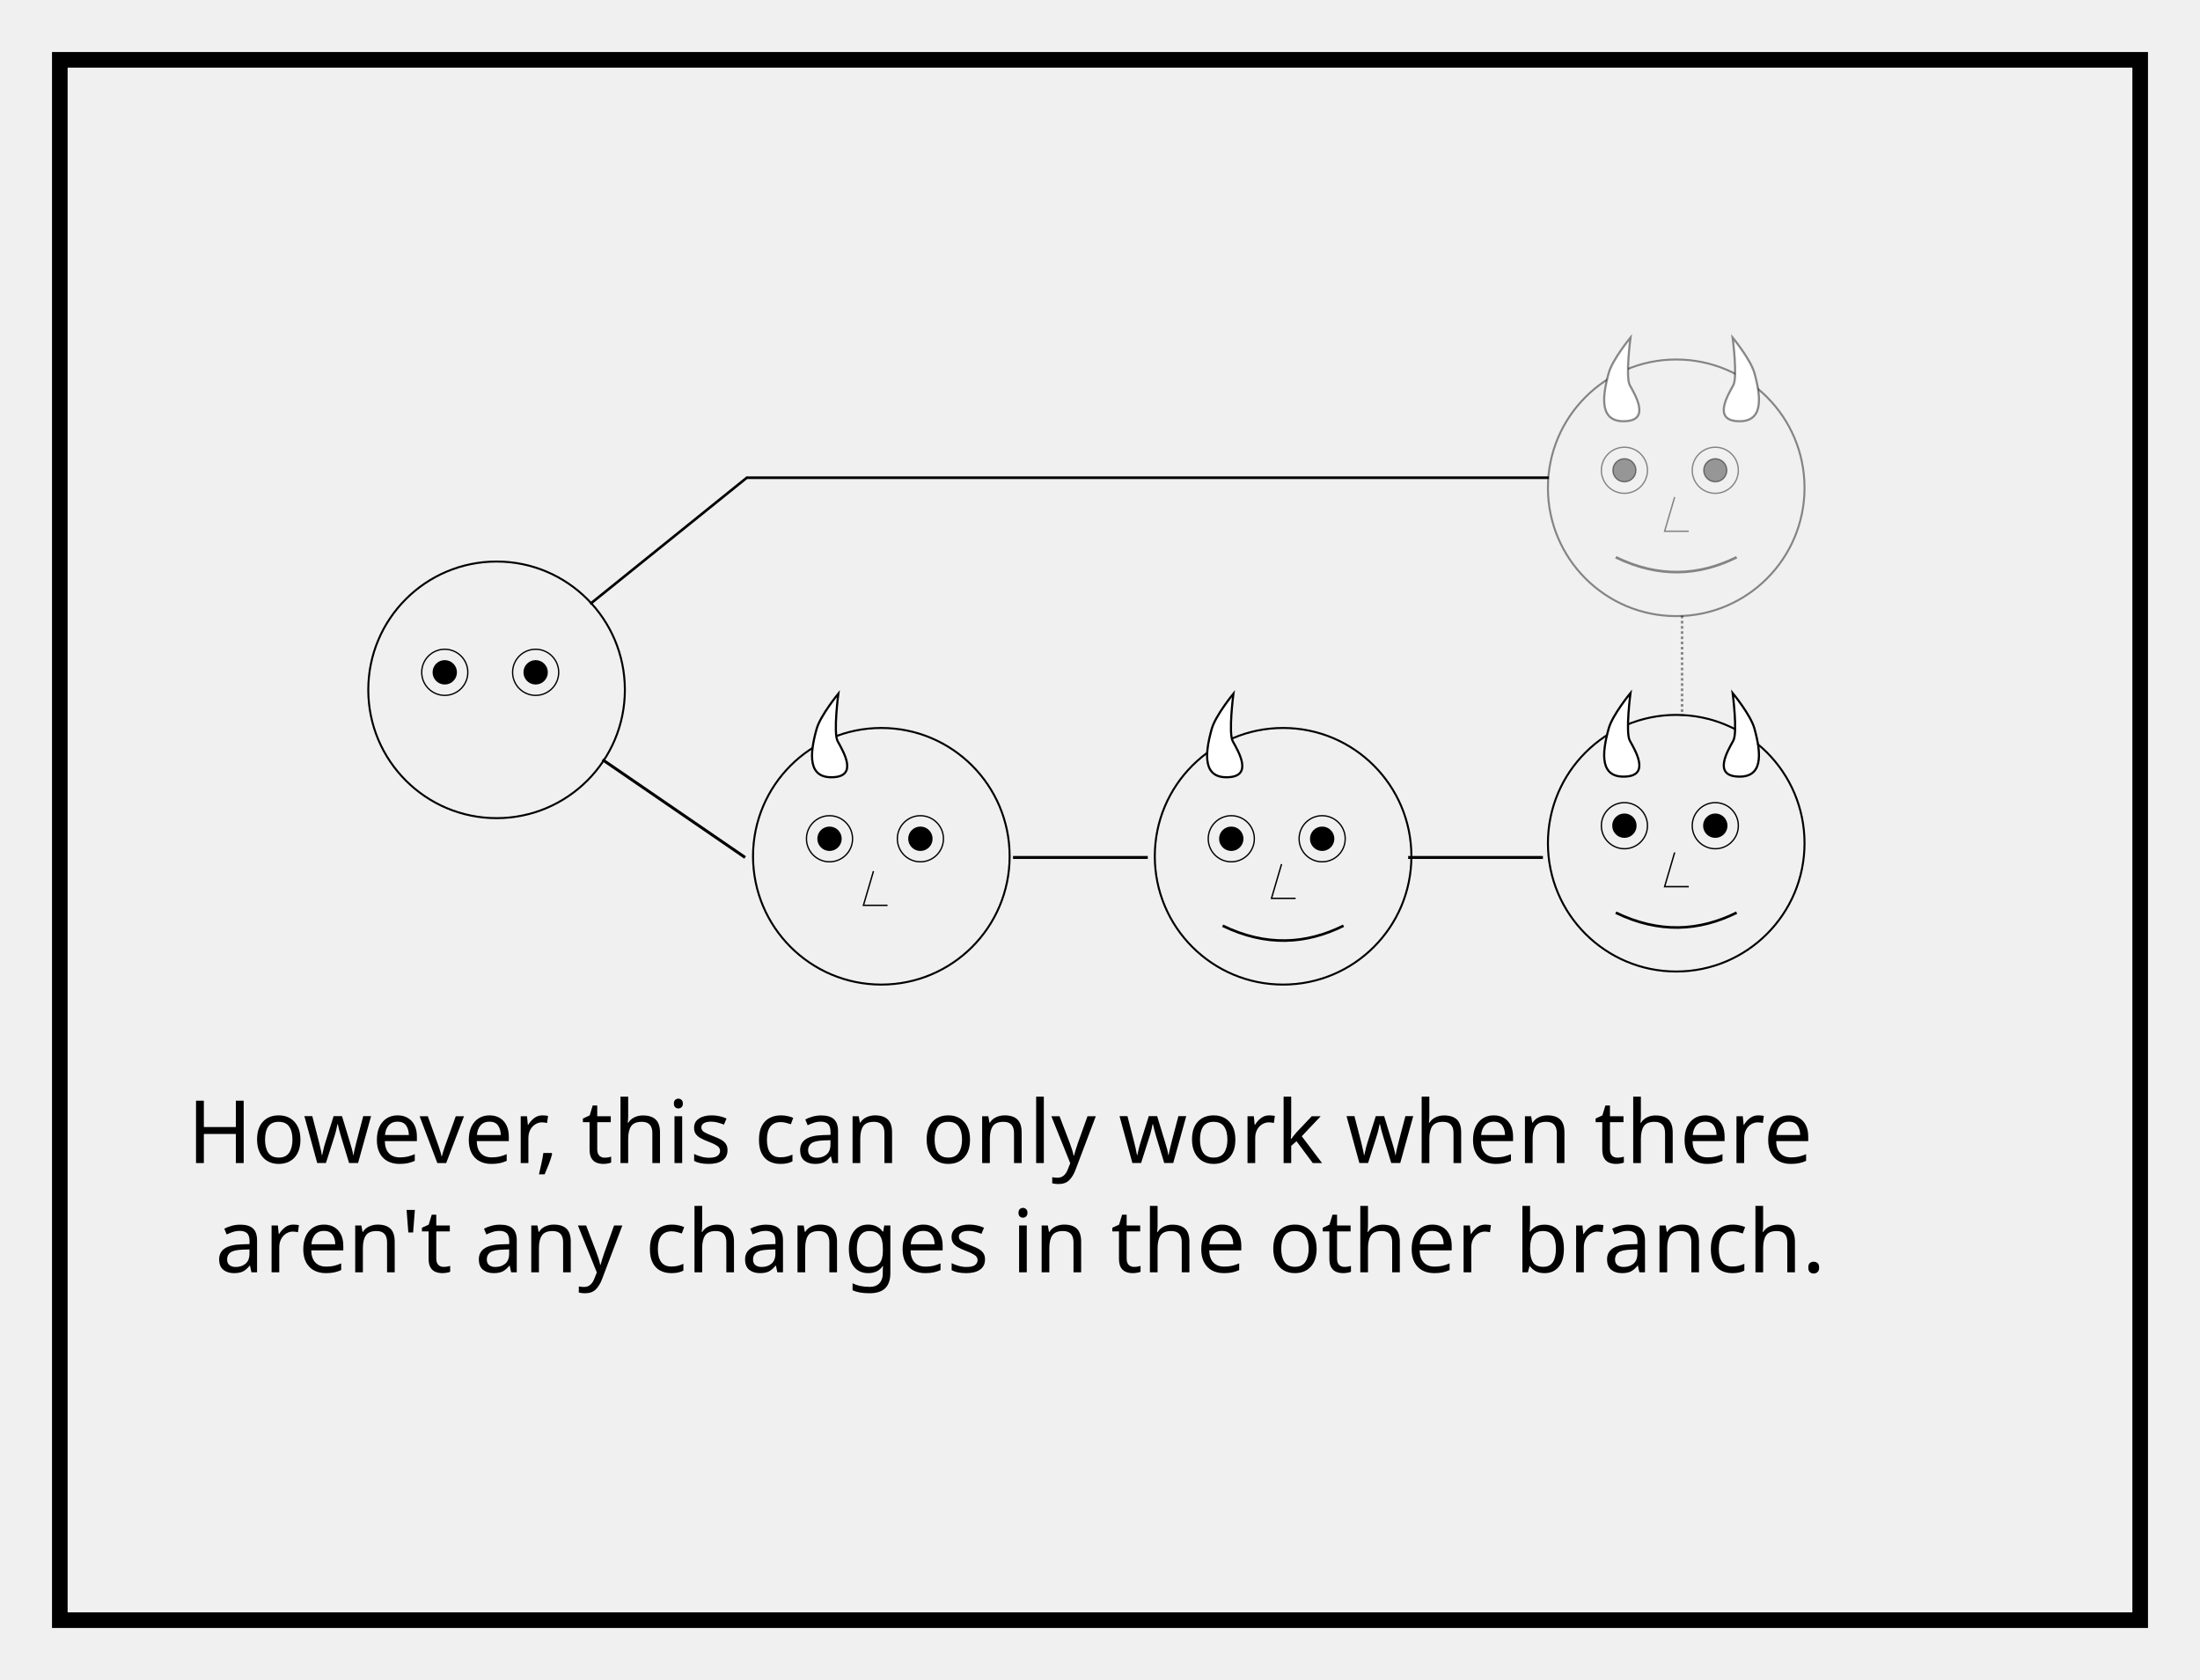
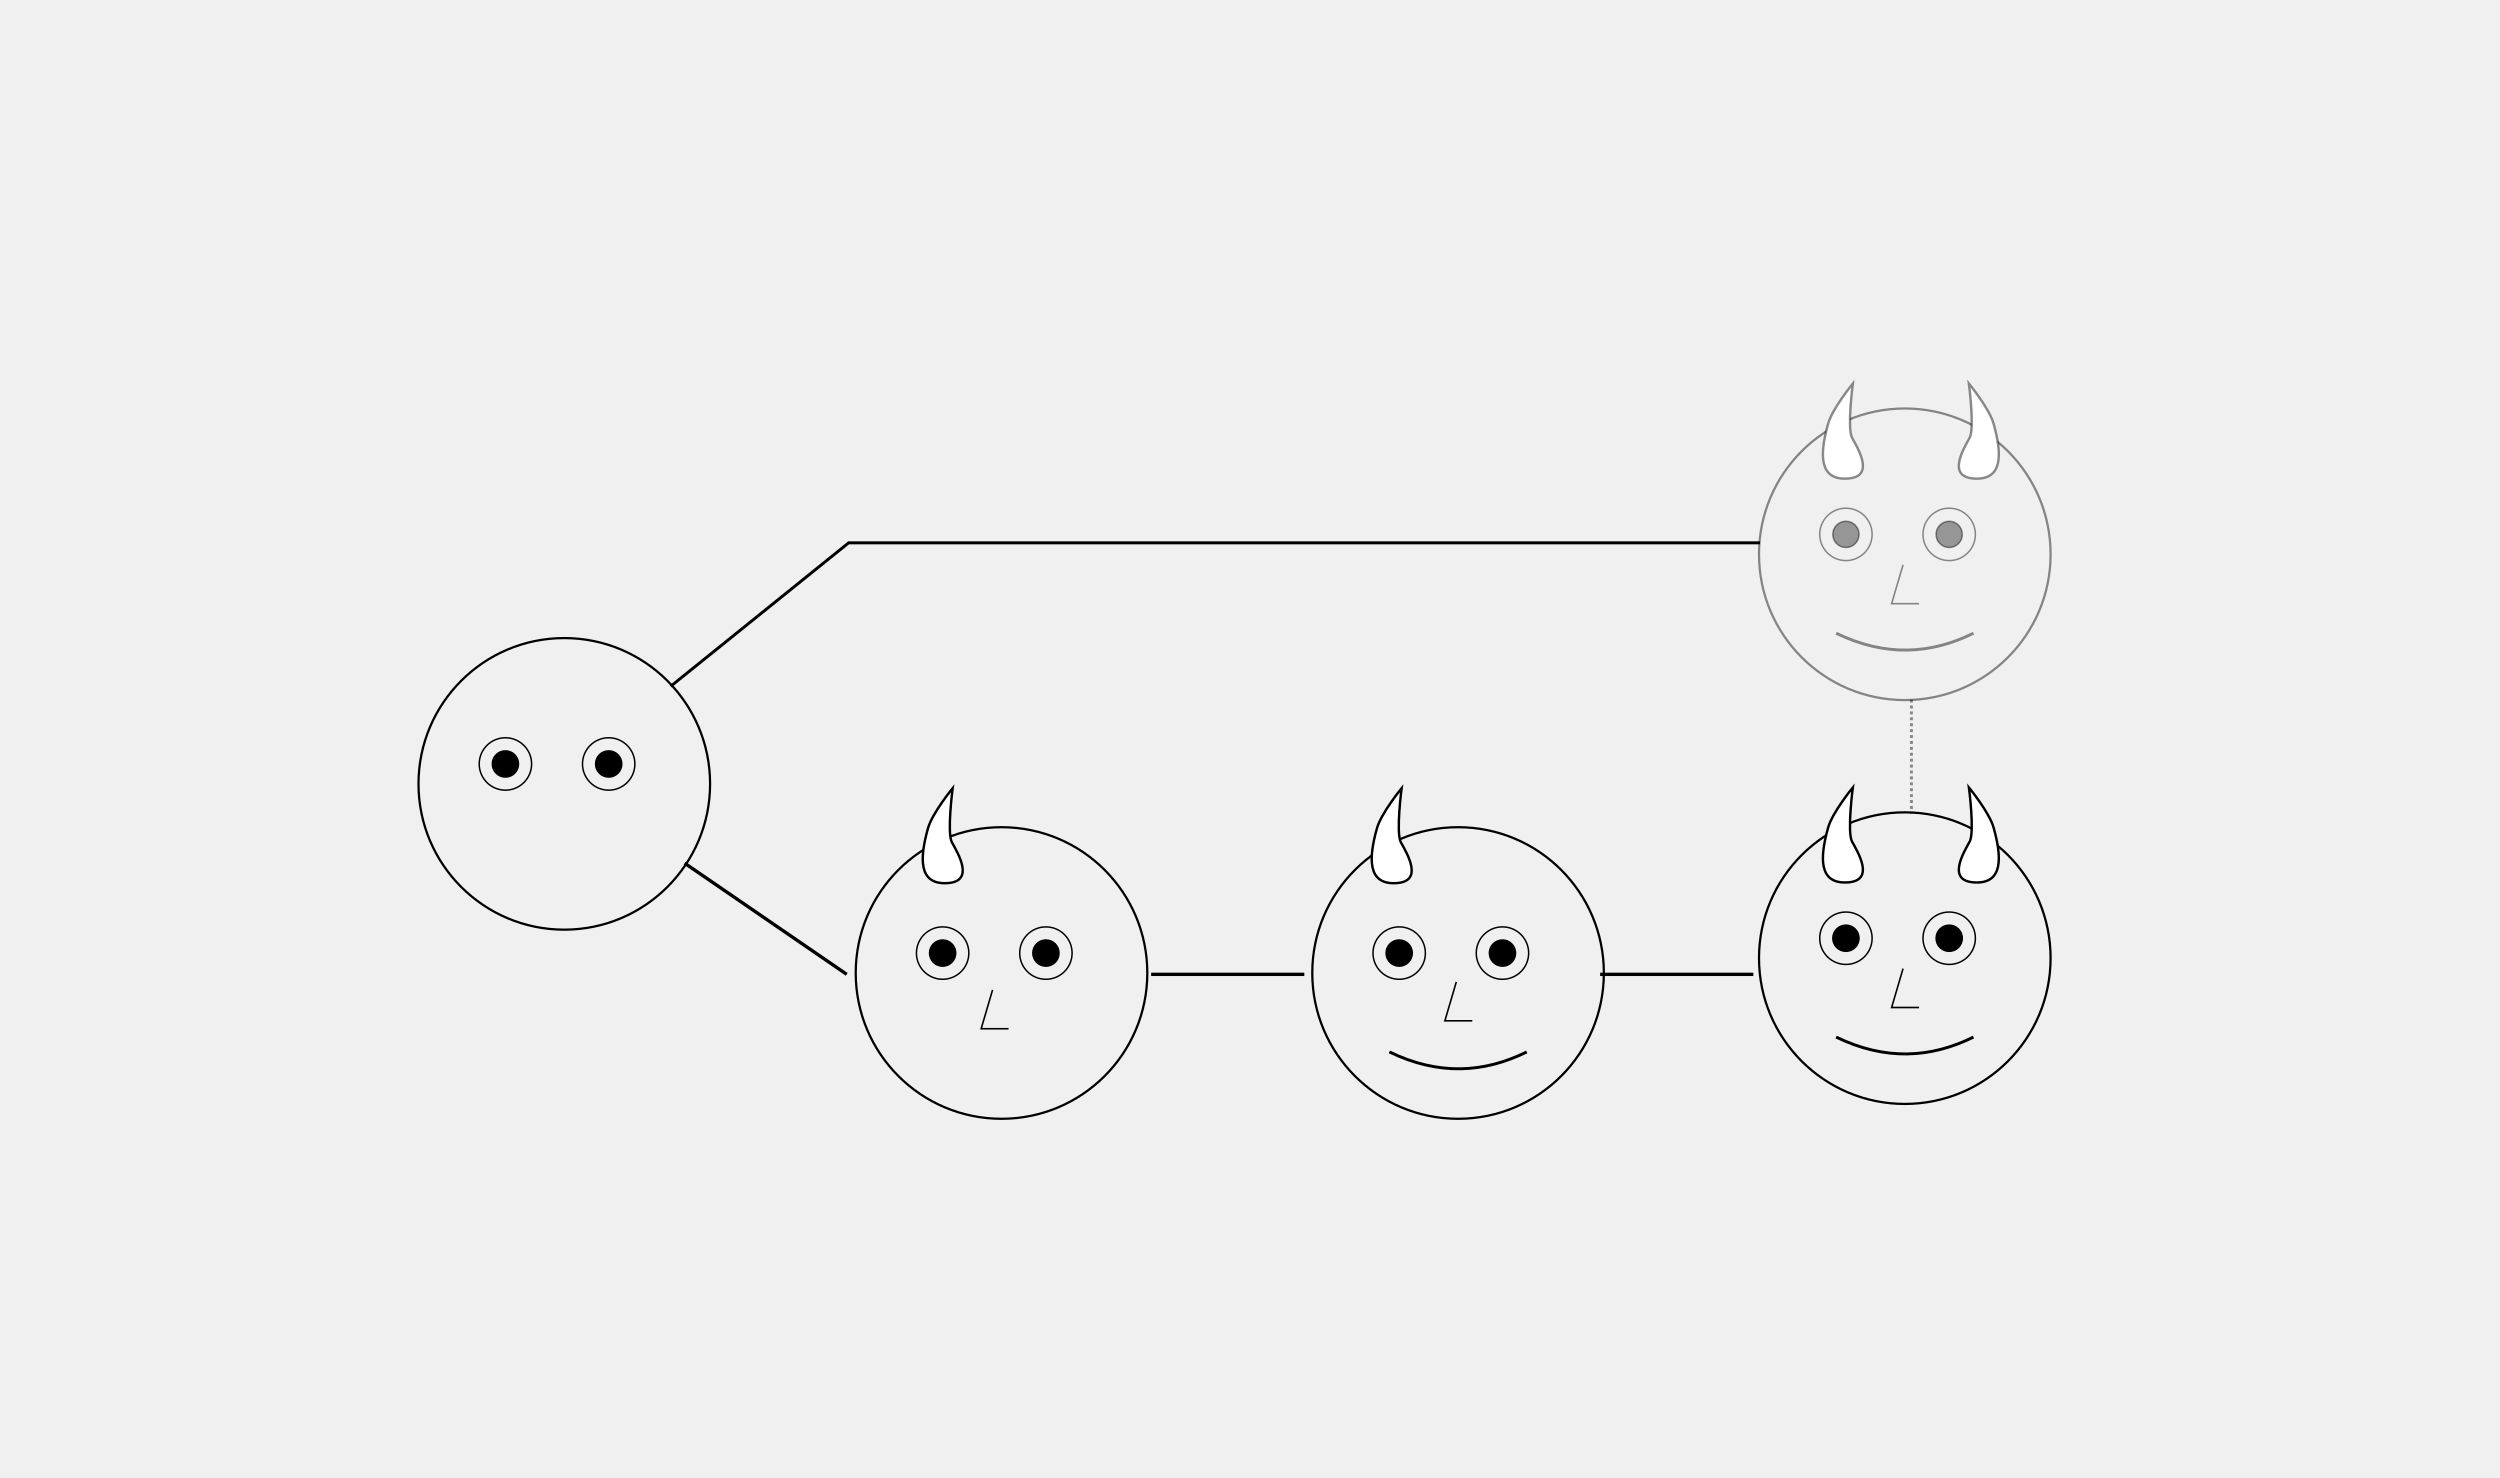
- <svg xmlns="http://www.w3.org/2000/svg" width="846" height="646" viewBox="0 0 846 646" id="svg2" version="1.1">
+ <svg xmlns="http://www.w3.org/2000/svg" width="846" height="500" viewBox="0 0 846 500" id="svg2" version="1.1">
  <defs id="defs4">
    <marker orient="auto" refY="0" refX="0" id="marker22638" style="overflow:visible">
      <path id="path22640" d="M 0,0 5,-5 -12.5,0 5,5 0,0 Z" style="fill:#000000;fill-opacity:1;fill-rule:evenodd;stroke:#000000;stroke-width:1pt;stroke-opacity:1" transform="matrix(-0.8,0,0,-0.8,-10,0)" />
    </marker>
    <marker orient="auto" refY="0" refX="0" id="marker18329" style="overflow:visible">
      <path id="path18331" d="M 0,0 5,-5 -12.5,0 5,5 0,0 Z" style="fill:#000000;fill-opacity:1;fill-rule:evenodd;stroke:#000000;stroke-width:1pt;stroke-opacity:1" transform="matrix(-0.8,0,0,-0.8,-10,0)" />
    </marker>
    <marker style="overflow:visible" id="marker11570" refX="0" refY="0" orient="auto">
      <path transform="matrix(-0.8,0,0,-0.8,-10,0)" style="fill:#000000;fill-opacity:1;fill-rule:evenodd;stroke:#000000;stroke-width:1pt;stroke-opacity:1" d="M 0,0 5,-5 -12.5,0 5,5 0,0 Z" id="path11572" />
    </marker>
    <marker style="overflow:visible" id="marker11326" refX="0" refY="0" orient="auto">
      <path transform="matrix(-0.8,0,0,-0.8,-10,0)" style="fill:#000000;fill-opacity:1;fill-rule:evenodd;stroke:#000000;stroke-width:1pt;stroke-opacity:1" d="M 0,0 5,-5 -12.5,0 5,5 0,0 Z" id="path11328" />
    </marker>
    <marker orient="auto" refY="0" refX="0" id="marker9818" style="overflow:visible">
      <path id="path9820" d="M 0,0 5,-5 -12.5,0 5,5 0,0 Z" style="fill:#000000;fill-opacity:1;fill-rule:evenodd;stroke:#000000;stroke-width:1pt;stroke-opacity:1" transform="matrix(-0.8,0,0,-0.8,-10,0)" />
    </marker>
    <marker style="overflow:visible" id="marker9572" refX="0" refY="0" orient="auto">
      <path transform="matrix(-0.8,0,0,-0.8,-10,0)" style="fill:#000000;fill-opacity:1;fill-rule:evenodd;stroke:#000000;stroke-width:1pt;stroke-opacity:1" d="M 0,0 5,-5 -12.5,0 5,5 0,0 Z" id="path9574" />
    </marker>
    <marker style="overflow:visible" id="marker9349" refX="0" refY="0" orient="auto">
      <path transform="matrix(-0.8,0,0,-0.8,-10,0)" style="fill:#000000;fill-opacity:1;fill-rule:evenodd;stroke:#000000;stroke-width:1pt;stroke-opacity:1" d="M 0,0 5,-5 -12.5,0 5,5 0,0 Z" id="path9351" />
    </marker>
    <marker style="overflow:visible" id="marker8273" refX="0" refY="0" orient="auto">
      <path transform="matrix(-0.8,0,0,-0.8,-10,0)" style="fill:#000000;fill-opacity:1;fill-rule:evenodd;stroke:#000000;stroke-width:1pt;stroke-opacity:1" d="M 0,0 5,-5 -12.5,0 5,5 0,0 Z" id="path8275" />
    </marker>
    <marker orient="auto" refY="0" refX="0" id="marker7296" style="overflow:visible">
      <path id="path7298" d="M 0,0 5,-5 -12.5,0 5,5 0,0 Z" style="fill:#000000;fill-opacity:1;fill-rule:evenodd;stroke:#000000;stroke-width:1pt;stroke-opacity:1" transform="matrix(-0.8,0,0,-0.8,-10,0)" />
    </marker>
    <marker orient="auto" refY="0" refX="0" id="marker7060" style="overflow:visible">
      <path id="path7062" d="M 0,0 5,-5 -12.5,0 5,5 0,0 Z" style="fill:#000000;fill-opacity:1;fill-rule:evenodd;stroke:#000000;stroke-width:1pt;stroke-opacity:1" transform="matrix(-0.8,0,0,-0.8,-10,0)" />
    </marker>
    <marker orient="auto" refY="0" refX="0" id="marker7724" style="overflow:visible">
      <path id="path7726" d="M 0,0 5,-5 -12.5,0 5,5 0,0 Z" style="fill:#000000;fill-opacity:1;fill-rule:evenodd;stroke:#000000;stroke-width:1pt;stroke-opacity:1" transform="matrix(-0.8,0,0,-0.8,-10,0)" />
    </marker>
    <marker style="overflow:visible" id="marker7176" refX="0" refY="0" orient="auto">
      <path transform="matrix(-0.8,0,0,-0.8,-10,0)" style="fill:#000000;fill-opacity:1;fill-rule:evenodd;stroke:#000000;stroke-width:1pt;stroke-opacity:1" d="M 0,0 5,-5 -12.5,0 5,5 0,0 Z" id="path7178" />
    </marker>
    <marker style="overflow:visible" id="marker6998" refX="0" refY="0" orient="auto">
      <path transform="matrix(-0.8,0,0,-0.8,-10,0)" style="fill:#000000;fill-opacity:1;fill-rule:evenodd;stroke:#000000;stroke-width:1pt;stroke-opacity:1" d="M 0,0 5,-5 -12.5,0 5,5 0,0 Z" id="path7000" />
    </marker>
    <marker orient="auto" refY="0" refX="0" id="marker6826" style="overflow:visible">
      <path id="path6828" d="M 0,0 5,-5 -12.5,0 5,5 0,0 Z" style="fill:#000000;fill-opacity:1;fill-rule:evenodd;stroke:#000000;stroke-width:1pt;stroke-opacity:1" transform="matrix(-0.8,0,0,-0.8,-10,0)" />
    </marker>
    <marker style="overflow:visible" id="marker6555" refX="0" refY="0" orient="auto">
      <path transform="matrix(-0.8,0,0,-0.8,-10,0)" style="fill:#000000;fill-opacity:1;fill-rule:evenodd;stroke:#000000;stroke-width:1pt;stroke-opacity:1" d="M 0,0 5,-5 -12.5,0 5,5 0,0 Z" id="path6557" />
    </marker>
    <marker orient="auto" refY="0" refX="0" id="marker6349" style="overflow:visible">
      <path id="path6351" d="M 0,0 5,-5 -12.5,0 5,5 0,0 Z" style="fill:#000000;fill-opacity:1;fill-rule:evenodd;stroke:#000000;stroke-width:1pt;stroke-opacity:1" transform="matrix(-0.8,0,0,-0.8,-10,0)" />
    </marker>
    <marker style="overflow:visible" id="marker6195" refX="0" refY="0" orient="auto">
      <path transform="matrix(-0.8,0,0,-0.8,-10,0)" style="fill:#000000;fill-opacity:1;fill-rule:evenodd;stroke:#000000;stroke-width:1pt;stroke-opacity:1" d="M 0,0 5,-5 -12.5,0 5,5 0,0 Z" id="path6197" />
    </marker>
    <marker orient="auto" refY="0" refX="0" id="marker5400" style="overflow:visible">
      <path id="path5402" d="M 0,0 5,-5 -12.5,0 5,5 0,0 Z" style="fill:#000000;fill-opacity:1;fill-rule:evenodd;stroke:#000000;stroke-width:1pt;stroke-opacity:1" transform="matrix(-0.8,0,0,-0.8,-10,0)" />
    </marker>
    <marker orient="auto" refY="0" refX="0" id="marker5120" style="overflow:visible">
      <path id="path5122" d="M 0,0 5,-5 -12.5,0 5,5 0,0 Z" style="fill:#000000;fill-opacity:1;fill-rule:evenodd;stroke:#000000;stroke-width:1pt;stroke-opacity:1" transform="matrix(-0.8,0,0,-0.8,-10,0)" />
    </marker>
    <marker orient="auto" refY="0" refX="0" id="marker14952" style="overflow:visible">
      <path id="path14954" d="M 0,0 5,-5 -12.5,0 5,5 0,0 Z" style="fill:#000000;fill-opacity:1;fill-rule:evenodd;stroke:#000000;stroke-width:1pt;stroke-opacity:1" transform="matrix(-0.8,0,0,-0.8,-10,0)" />
    </marker>
    <marker style="overflow:visible" id="marker12886" refX="0" refY="0" orient="auto">
      <path transform="matrix(-0.8,0,0,-0.8,-10,0)" style="fill:#000000;fill-opacity:1;fill-rule:evenodd;stroke:#000000;stroke-width:1pt;stroke-opacity:1" d="M 0,0 5,-5 -12.5,0 5,5 0,0 Z" id="path12888" />
    </marker>
    <marker style="overflow:visible" id="marker11987" refX="0" refY="0" orient="auto">
      <path transform="matrix(-0.8,0,0,-0.8,-10,0)" style="fill:#000000;fill-opacity:1;fill-rule:evenodd;stroke:#000000;stroke-width:1pt;stroke-opacity:1" d="M 0,0 5,-5 -12.5,0 5,5 0,0 Z" id="path11989" />
    </marker>
    <marker style="overflow:visible" id="marker11408" refX="0" refY="0" orient="auto">
      <path transform="matrix(-0.8,0,0,-0.8,-10,0)" style="fill:#000000;fill-opacity:1;fill-rule:evenodd;stroke:#000000;stroke-width:1pt;stroke-opacity:1" d="M 0,0 5,-5 -12.5,0 5,5 0,0 Z" id="path11410" />
    </marker>
    <marker orient="auto" refY="0" refX="0" id="marker11332" style="overflow:visible">
      <path id="path11334" d="M 0,0 5,-5 -12.5,0 5,5 0,0 Z" style="fill:#000000;fill-opacity:1;fill-rule:evenodd;stroke:#000000;stroke-width:1pt;stroke-opacity:1" transform="matrix(-0.8,0,0,-0.8,-10,0)" />
    </marker>
    <marker orient="auto" refY="0" refX="0" id="marker9287" style="overflow:visible">
      <path id="path9289" d="M 0,0 5,-5 -12.5,0 5,5 0,0 Z" style="fill:#000000;fill-opacity:1;fill-rule:evenodd;stroke:#000000;stroke-width:1pt;stroke-opacity:1" transform="matrix(-0.8,0,0,-0.8,-10,0)" />
    </marker>
    <marker style="overflow:visible" id="marker4941" refX="0" refY="0" orient="auto">
      <path transform="matrix(-0.8,0,0,-0.8,-10,0)" style="fill:#000000;fill-opacity:1;fill-rule:evenodd;stroke:#000000;stroke-width:1pt;stroke-opacity:1" d="M 0,0 5,-5 -12.5,0 5,5 0,0 Z" id="path4943" />
    </marker>
  </defs>
  <g id="layer1" transform="translate(22.99988,-7226.329)">
    <g id="g13373">
-       <rect style="opacity:1;fill:none;fill-opacity:1;stroke:#000000;stroke-width:6;stroke-linejoin:miter;stroke-miterlimit:4;stroke-dasharray:none;stroke-dashoffset:0;stroke-opacity:1" id="rect12416" width="800" height="600" x="-9.5703126e-07" y="7249.329" />
-       <text xml:space="preserve" style="font-style:normal;font-weight:normal;font-size:33.601px;line-height:125%;font-family:sans-serif;letter-spacing:0px;word-spacing:0px;fill:#000000;fill-opacity:1;stroke:none;stroke-width:1px;stroke-linecap:butt;stroke-linejoin:miter;stroke-opacity:1" x="399.918" y="7673.558" id="text12418">
-         <tspan style="text-align:center;text-anchor:middle" x="405.267" y="7673.558" id="tspan12424">However, this can only work when there </tspan>
-         <tspan id="tspan12549" style="text-align:center;text-anchor:middle" x="399.918" y="7715.559">aren't any changes in the other branch.</tspan>
-       </text>
      <path id="path12426" d="m 312.891,7561.304 -3.868,13.152 9.284,0" style="fill:none;fill-rule:evenodd;stroke:#000000;stroke-width:0.542px;stroke-linecap:butt;stroke-linejoin:miter;stroke-opacity:1" />
      <circle style="opacity:1;fill:none;fill-opacity:1;stroke:#000000;stroke-width:0.763;stroke-linejoin:miter;stroke-miterlimit:4;stroke-dasharray:none;stroke-dashoffset:0;stroke-opacity:0.452" id="circle12428" cx="621.585" cy="7413.901" r="49.338" />
      <circle style="opacity:1;fill:none;fill-opacity:1;stroke:#000000;stroke-width:0.506;stroke-linejoin:miter;stroke-miterlimit:4;stroke-dasharray:none;stroke-dashoffset:0;stroke-opacity:0.452" id="circle12430" cx="601.66" cy="7407.163" r="8.865" />
      <circle style="opacity:1;fill:#000000;fill-opacity:0.376;stroke:#000000;stroke-width:0.506;stroke-linejoin:miter;stroke-miterlimit:4;stroke-dasharray:none;stroke-dashoffset:0;stroke-opacity:0.452" id="circle12432" cx="601.66" cy="7407.163" r="4.433" />
      <circle r="8.865" cy="7407.163" cx="636.607" id="circle12434" style="opacity:1;fill:none;fill-opacity:1;stroke:#000000;stroke-width:0.506;stroke-linejoin:miter;stroke-miterlimit:4;stroke-dasharray:none;stroke-dashoffset:0;stroke-opacity:0.452" />
      <circle r="4.433" cy="7407.163" cx="636.607" id="circle12436" style="opacity:1;fill:#000000;fill-opacity:0.376;stroke:#000000;stroke-width:0.506;stroke-linejoin:miter;stroke-miterlimit:4;stroke-dasharray:none;stroke-dashoffset:0;stroke-opacity:0.452" />
      <path style="fill:none;fill-rule:evenodd;stroke:#000000;stroke-width:0.542px;stroke-linecap:butt;stroke-linejoin:miter;stroke-opacity:0.452" d="m 620.992,7417.451 -3.868,13.152 9.284,0" id="path12438" />
      <path id="path12440" d="m 598.341,7440.61 c 16.645,8.058 32.011,7.154 46.483,0" style="fill:none;fill-rule:evenodd;stroke:#000000;stroke-width:1px;stroke-linecap:butt;stroke-linejoin:miter;stroke-opacity:0.452" />
      <path id="path12442" d="m 643.534,7374.47 c 1.736,-3.126 -0.253,-18.322 -0.253,-18.322 0,0 6.902,8.398 8.349,13.569 2.756,9.847 3.481,19.316 -6.795,18.537 -8.97,-0.675 -3.473,-9.874 -1.301,-13.784 z" style="opacity:1;fill:#ffffff;fill-opacity:1;stroke:#000000;stroke-width:0.824;stroke-linejoin:miter;stroke-miterlimit:4;stroke-dasharray:none;stroke-dashoffset:0;stroke-opacity:0.452" />
      <path style="opacity:1;fill:#ffffff;fill-opacity:1;stroke:#000000;stroke-width:0.824;stroke-linejoin:miter;stroke-miterlimit:4;stroke-dasharray:none;stroke-dashoffset:0;stroke-opacity:0.452" d="m 603.741,7374.47 c -1.736,-3.126 0.253,-18.322 0.253,-18.322 0,0 -6.902,8.398 -8.349,13.569 -2.756,9.847 -3.481,19.316 6.795,18.537 8.97,-0.675 3.473,-9.874 1.301,-13.784 z" id="path12444" />
      <g id="g12446" transform="matrix(0.354175,0,0,0.354175,29.47179,7239.083)">
        <circle style="opacity:1;fill:none;fill-opacity:1;stroke:#000000;stroke-width:2.155;stroke-linejoin:miter;stroke-miterlimit:4;stroke-dasharray:none;stroke-dashoffset:0;stroke-opacity:1" id="circle12448" cx="391.008" cy="712.951" r="139.303" />
        <g id="g12450" transform="matrix(0.2382626,0,0,0.2382626,449.3148,684.8322)">
          <circle r="105.056" cy="38.169" cx="-480.833" id="circle12452" style="opacity:1;fill:none;fill-opacity:1;stroke:#000000;stroke-width:6;stroke-linejoin:miter;stroke-miterlimit:4;stroke-dasharray:none;stroke-dashoffset:0;stroke-opacity:1" />
          <circle r="52.528" cy="38.169" cx="-480.833" id="circle12454" style="opacity:1;fill:#000000;fill-opacity:1;stroke:#000000;stroke-width:6;stroke-linejoin:miter;stroke-miterlimit:4;stroke-dasharray:none;stroke-dashoffset:0;stroke-opacity:1" />
        </g>
        <g transform="matrix(0.2382626,0,0,0.2382626,547.9881,684.8322)" id="g12456">
          <circle style="opacity:1;fill:none;fill-opacity:1;stroke:#000000;stroke-width:6;stroke-linejoin:miter;stroke-miterlimit:4;stroke-dasharray:none;stroke-dashoffset:0;stroke-opacity:1" id="circle12458" cx="-480.833" cy="38.169" r="105.056" />
          <circle style="opacity:1;fill:#000000;fill-opacity:1;stroke:#000000;stroke-width:6;stroke-linejoin:miter;stroke-miterlimit:4;stroke-dasharray:none;stroke-dashoffset:0;stroke-opacity:1" id="circle12460" cx="-480.833" cy="38.169" r="52.528" />
        </g>
      </g>
      <g transform="matrix(0.354175,0,0,0.354175,177.4267,7303.083)" id="g12462">
        <circle r="139.303" cy="712.951" cx="391.008" id="circle12464" style="opacity:1;fill:none;fill-opacity:1;stroke:#000000;stroke-width:2.155;stroke-linejoin:miter;stroke-miterlimit:4;stroke-dasharray:none;stroke-dashoffset:0;stroke-opacity:1" />
        <g transform="matrix(0.2382626,0,0,0.2382626,449.3148,684.8322)" id="g12466">
          <circle style="opacity:1;fill:none;fill-opacity:1;stroke:#000000;stroke-width:6;stroke-linejoin:miter;stroke-miterlimit:4;stroke-dasharray:none;stroke-dashoffset:0;stroke-opacity:1" id="circle12468" cx="-480.833" cy="38.169" r="105.056" />
          <circle style="opacity:1;fill:#000000;fill-opacity:1;stroke:#000000;stroke-width:6;stroke-linejoin:miter;stroke-miterlimit:4;stroke-dasharray:none;stroke-dashoffset:0;stroke-opacity:1" id="circle12470" cx="-480.833" cy="38.169" r="52.528" />
        </g>
        <g id="g12472" transform="matrix(0.2382626,0,0,0.2382626,547.9881,684.8322)">
          <circle r="105.056" cy="38.169" cx="-480.833" id="circle12474" style="opacity:1;fill:none;fill-opacity:1;stroke:#000000;stroke-width:6;stroke-linejoin:miter;stroke-miterlimit:4;stroke-dasharray:none;stroke-dashoffset:0;stroke-opacity:1" />
          <circle r="52.528" cy="38.169" cx="-480.833" id="circle12476" style="opacity:1;fill:#000000;fill-opacity:1;stroke:#000000;stroke-width:6;stroke-linejoin:miter;stroke-miterlimit:4;stroke-dasharray:none;stroke-dashoffset:0;stroke-opacity:1" />
        </g>
      </g>
      <path style="fill:none;fill-rule:evenodd;stroke:#000000;stroke-width:1.137;stroke-linecap:butt;stroke-linejoin:miter;stroke-miterlimit:4;stroke-dasharray:none;stroke-opacity:1" d="m 208.689,7518.44 54.843,37.607" id="path12478" />
      <path style="fill:none;fill-rule:evenodd;stroke:#000000;stroke-width:1.137;stroke-linecap:butt;stroke-linejoin:miter;stroke-miterlimit:4;stroke-dasharray:none;stroke-opacity:1" d="m 366.545,7556.047 51.834,0" id="path12480" />
      <path id="path12482" d="m 299.126,7511.376 c -1.736,-3.126 0.253,-18.322 0.253,-18.322 0,0 -6.902,8.398 -8.349,13.569 -2.756,9.847 -3.481,19.316 6.795,18.537 8.97,-0.675 3.473,-9.874 1.301,-13.784 z" style="opacity:1;fill:#ffffff;fill-opacity:1;stroke:#000000;stroke-width:0.824;stroke-linejoin:miter;stroke-miterlimit:4;stroke-dasharray:none;stroke-dashoffset:0;stroke-opacity:1" />
      <path id="path12484" d="m 469.816,7558.607 -3.868,13.152 9.284,0" style="fill:none;fill-rule:evenodd;stroke:#000000;stroke-width:0.542px;stroke-linecap:butt;stroke-linejoin:miter;stroke-opacity:1" />
      <g transform="translate(-6.00002,4839.154)" id="g12486">
        <g id="g12488" transform="matrix(0.354175,0,0,0.354175,337.9239,2463.928)">
          <circle style="opacity:1;fill:none;fill-opacity:1;stroke:#000000;stroke-width:2.155;stroke-linejoin:miter;stroke-miterlimit:4;stroke-dasharray:none;stroke-dashoffset:0;stroke-opacity:1" id="circle12490" cx="391.008" cy="712.951" r="139.303" />
          <g id="g12492" transform="matrix(0.2382626,0,0,0.2382626,449.3148,684.8322)">
            <circle r="105.056" cy="38.169" cx="-480.833" id="circle12494" style="opacity:1;fill:none;fill-opacity:1;stroke:#000000;stroke-width:6;stroke-linejoin:miter;stroke-miterlimit:4;stroke-dasharray:none;stroke-dashoffset:0;stroke-opacity:1" />
            <circle r="52.528" cy="38.169" cx="-480.833" id="circle12496" style="opacity:1;fill:#000000;fill-opacity:1;stroke:#000000;stroke-width:6;stroke-linejoin:miter;stroke-miterlimit:4;stroke-dasharray:none;stroke-dashoffset:0;stroke-opacity:1" />
          </g>
          <g transform="matrix(0.2382626,0,0,0.2382626,547.9881,684.8322)" id="g12498">
            <circle style="opacity:1;fill:none;fill-opacity:1;stroke:#000000;stroke-width:6;stroke-linejoin:miter;stroke-miterlimit:4;stroke-dasharray:none;stroke-dashoffset:0;stroke-opacity:1" id="circle12500" cx="-480.833" cy="38.169" r="105.056" />
            <circle style="opacity:1;fill:#000000;fill-opacity:1;stroke:#000000;stroke-width:6;stroke-linejoin:miter;stroke-miterlimit:4;stroke-dasharray:none;stroke-dashoffset:0;stroke-opacity:1" id="circle12502" cx="-480.833" cy="38.169" r="52.528" />
          </g>
        </g>
      </g>
      <path id="path12504" d="m 447.166,7582.301 c 16.645,8.058 32.011,7.154 46.483,0" style="fill:none;fill-rule:evenodd;stroke:#000000;stroke-width:1px;stroke-linecap:butt;stroke-linejoin:miter;stroke-opacity:1" />
      <path style="opacity:1;fill:#ffffff;fill-opacity:1;stroke:#000000;stroke-width:0.824;stroke-linejoin:miter;stroke-miterlimit:4;stroke-dasharray:none;stroke-dashoffset:0;stroke-opacity:1" d="m 451.057,7511.376 c -1.736,-3.126 0.253,-18.322 0.253,-18.322 0,0 -6.902,8.398 -8.349,13.569 -2.756,9.847 -3.481,19.316 6.795,18.537 8.97,-0.675 3.472,-9.874 1.301,-13.784 z" id="path12506" />
      <path style="fill:none;fill-rule:evenodd;stroke:#000000;stroke-width:1px;stroke-linecap:butt;stroke-linejoin:miter;stroke-opacity:1" d="m 203.945,7458.574 60.24,-48.552 308.395,0" id="path12508" />
      <g transform="translate(-845.1633,-72.54277)" id="g12510">
        <g transform="translate(990.3388,4906.671)" id="g12512">
          <g id="g12514" transform="matrix(0.354175,0,0,0.354175,337.9239,2463.928)">
            <circle style="opacity:1;fill:none;fill-opacity:1;stroke:#000000;stroke-width:2.155;stroke-linejoin:miter;stroke-miterlimit:4;stroke-dasharray:none;stroke-dashoffset:0;stroke-opacity:1" id="circle12516" cx="391.008" cy="712.951" r="139.303" />
            <g id="g12518" transform="matrix(0.2382626,0,0,0.2382626,449.3148,684.8322)">
              <circle r="105.056" cy="38.169" cx="-480.833" id="circle12520" style="opacity:1;fill:none;fill-opacity:1;stroke:#000000;stroke-width:6;stroke-linejoin:miter;stroke-miterlimit:4;stroke-dasharray:none;stroke-dashoffset:0;stroke-opacity:1" />
              <circle r="52.528" cy="38.169" cx="-480.833" id="circle12522" style="opacity:1;fill:#000000;fill-opacity:1;stroke:#000000;stroke-width:6;stroke-linejoin:miter;stroke-miterlimit:4;stroke-dasharray:none;stroke-dashoffset:0;stroke-opacity:1" />
            </g>
            <g transform="matrix(0.2382626,0,0,0.2382626,547.9881,684.8322)" id="g12524">
              <circle style="opacity:1;fill:none;fill-opacity:1;stroke:#000000;stroke-width:6;stroke-linejoin:miter;stroke-miterlimit:4;stroke-dasharray:none;stroke-dashoffset:0;stroke-opacity:1" id="circle12526" cx="-480.833" cy="38.169" r="105.056" />
              <circle style="opacity:1;fill:#000000;fill-opacity:1;stroke:#000000;stroke-width:6;stroke-linejoin:miter;stroke-miterlimit:4;stroke-dasharray:none;stroke-dashoffset:0;stroke-opacity:1" id="circle12528" cx="-480.833" cy="38.169" r="52.528" />
            </g>
          </g>
        </g>
        <path style="fill:none;fill-rule:evenodd;stroke:#000000;stroke-width:0.542px;stroke-linecap:butt;stroke-linejoin:miter;stroke-opacity:1" d="m 1466.155,7626.658 -3.868,13.152 9.284,0" id="path12530" />
        <path id="path12532" d="m 1443.505,7649.818 c 16.645,8.058 32.011,7.154 46.483,0" style="fill:none;fill-rule:evenodd;stroke:#000000;stroke-width:1px;stroke-linecap:butt;stroke-linejoin:miter;stroke-opacity:1" />
        <path id="path12534" d="m 1488.697,7583.677 c 1.736,-3.126 -0.253,-18.322 -0.253,-18.322 0,0 6.902,8.398 8.349,13.569 2.756,9.847 3.481,19.316 -6.795,18.537 -8.97,-0.675 -3.473,-9.874 -1.301,-13.784 z" style="opacity:1;fill:#ffffff;fill-opacity:1;stroke:#000000;stroke-width:0.824;stroke-linejoin:miter;stroke-miterlimit:4;stroke-dasharray:none;stroke-dashoffset:0;stroke-opacity:1" />
        <path style="opacity:1;fill:#ffffff;fill-opacity:1;stroke:#000000;stroke-width:0.824;stroke-linejoin:miter;stroke-miterlimit:4;stroke-dasharray:none;stroke-dashoffset:0;stroke-opacity:1" d="m 1448.904,7583.677 c -1.736,-3.126 0.253,-18.322 0.253,-18.322 0,0 -6.902,8.398 -8.349,13.569 -2.756,9.847 -3.481,19.316 6.795,18.537 8.97,-0.675 3.473,-9.874 1.301,-13.784 z" id="path12536" />
      </g>
      <path id="path12538" d="m 518.494,7556.047 51.834,0" style="fill:none;fill-rule:evenodd;stroke:#000000;stroke-width:1.137;stroke-linecap:butt;stroke-linejoin:miter;stroke-miterlimit:4;stroke-dasharray:none;stroke-opacity:1" />
      <path style="fill:none;fill-rule:evenodd;stroke:#000000;stroke-width:1;stroke-linecap:butt;stroke-linejoin:miter;stroke-miterlimit:4;stroke-dasharray:1, 1;stroke-dashoffset:0;stroke-opacity:0.439" d="m 623.829,7463.069 0,38.662" id="path12540" />
    </g>
  </g>
</svg>
